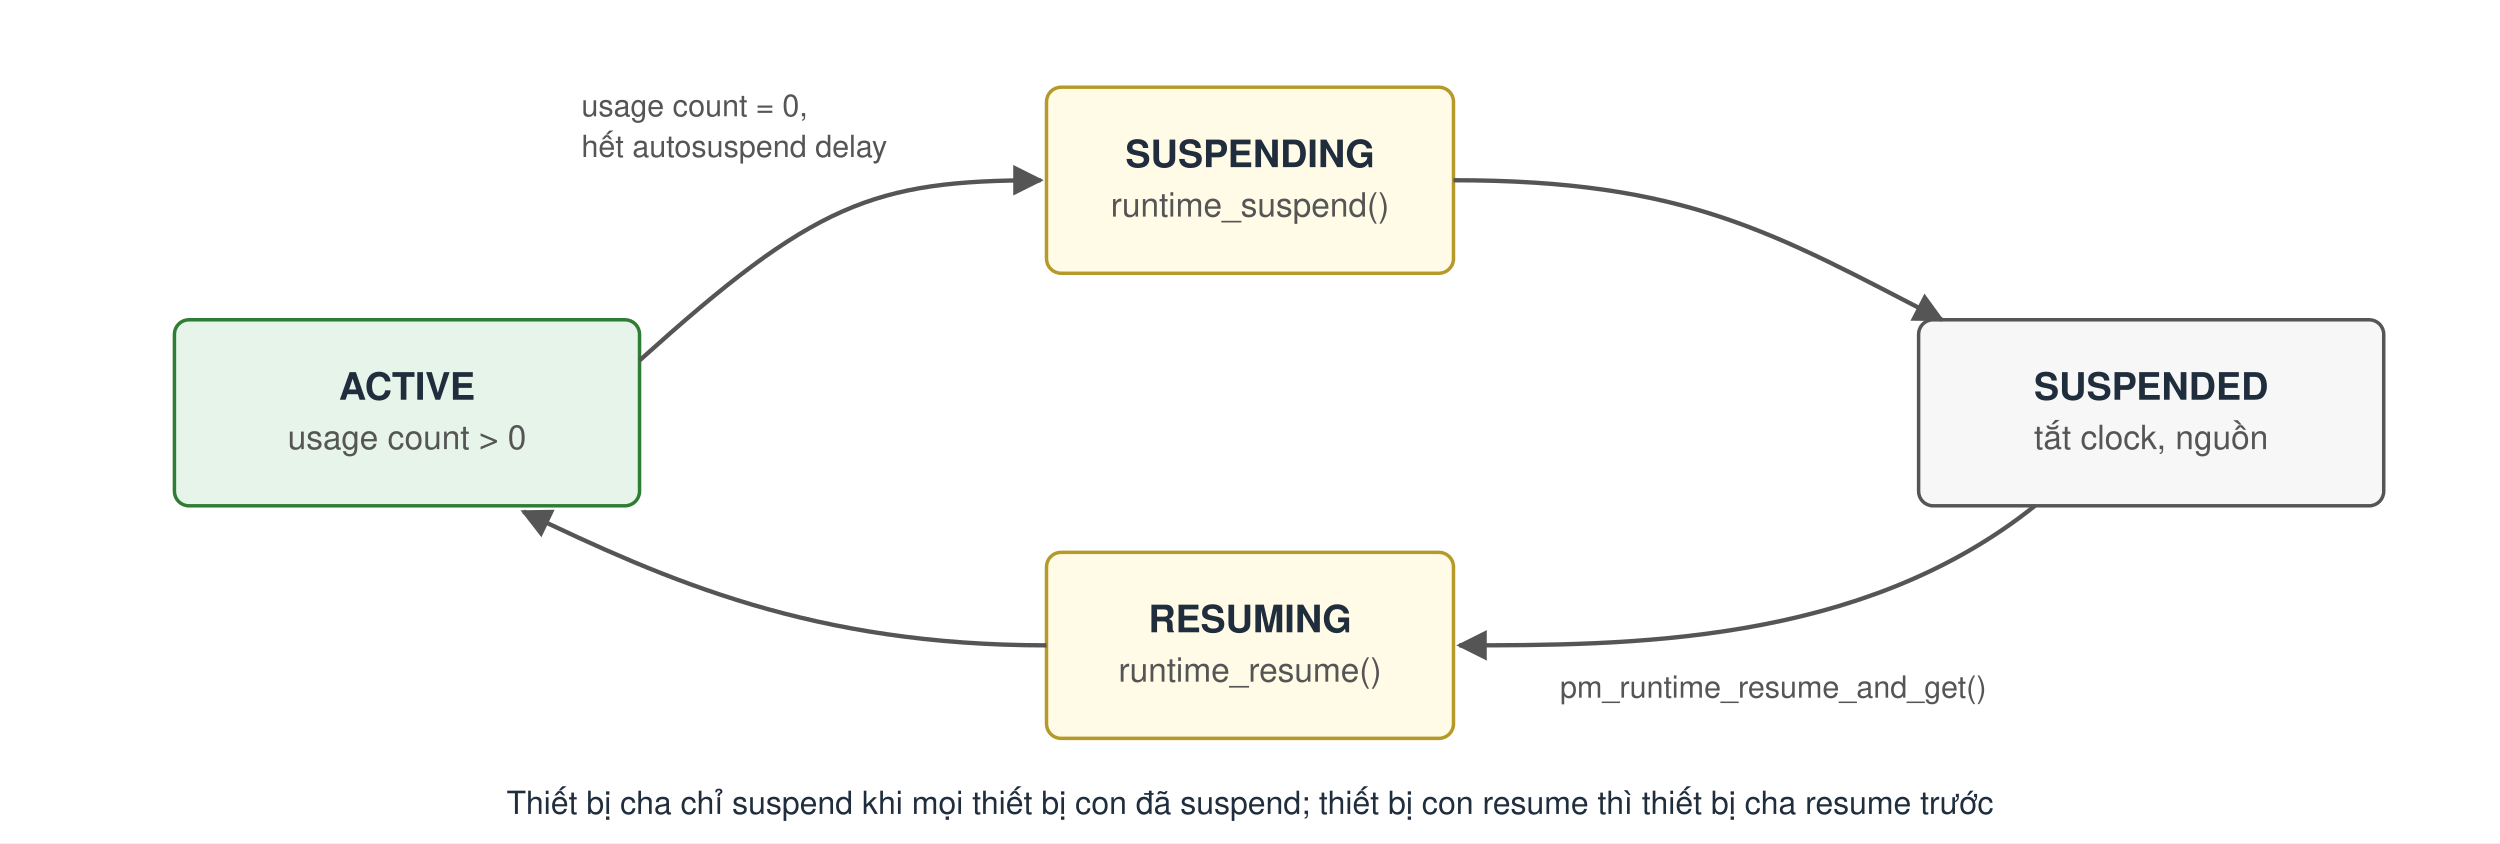
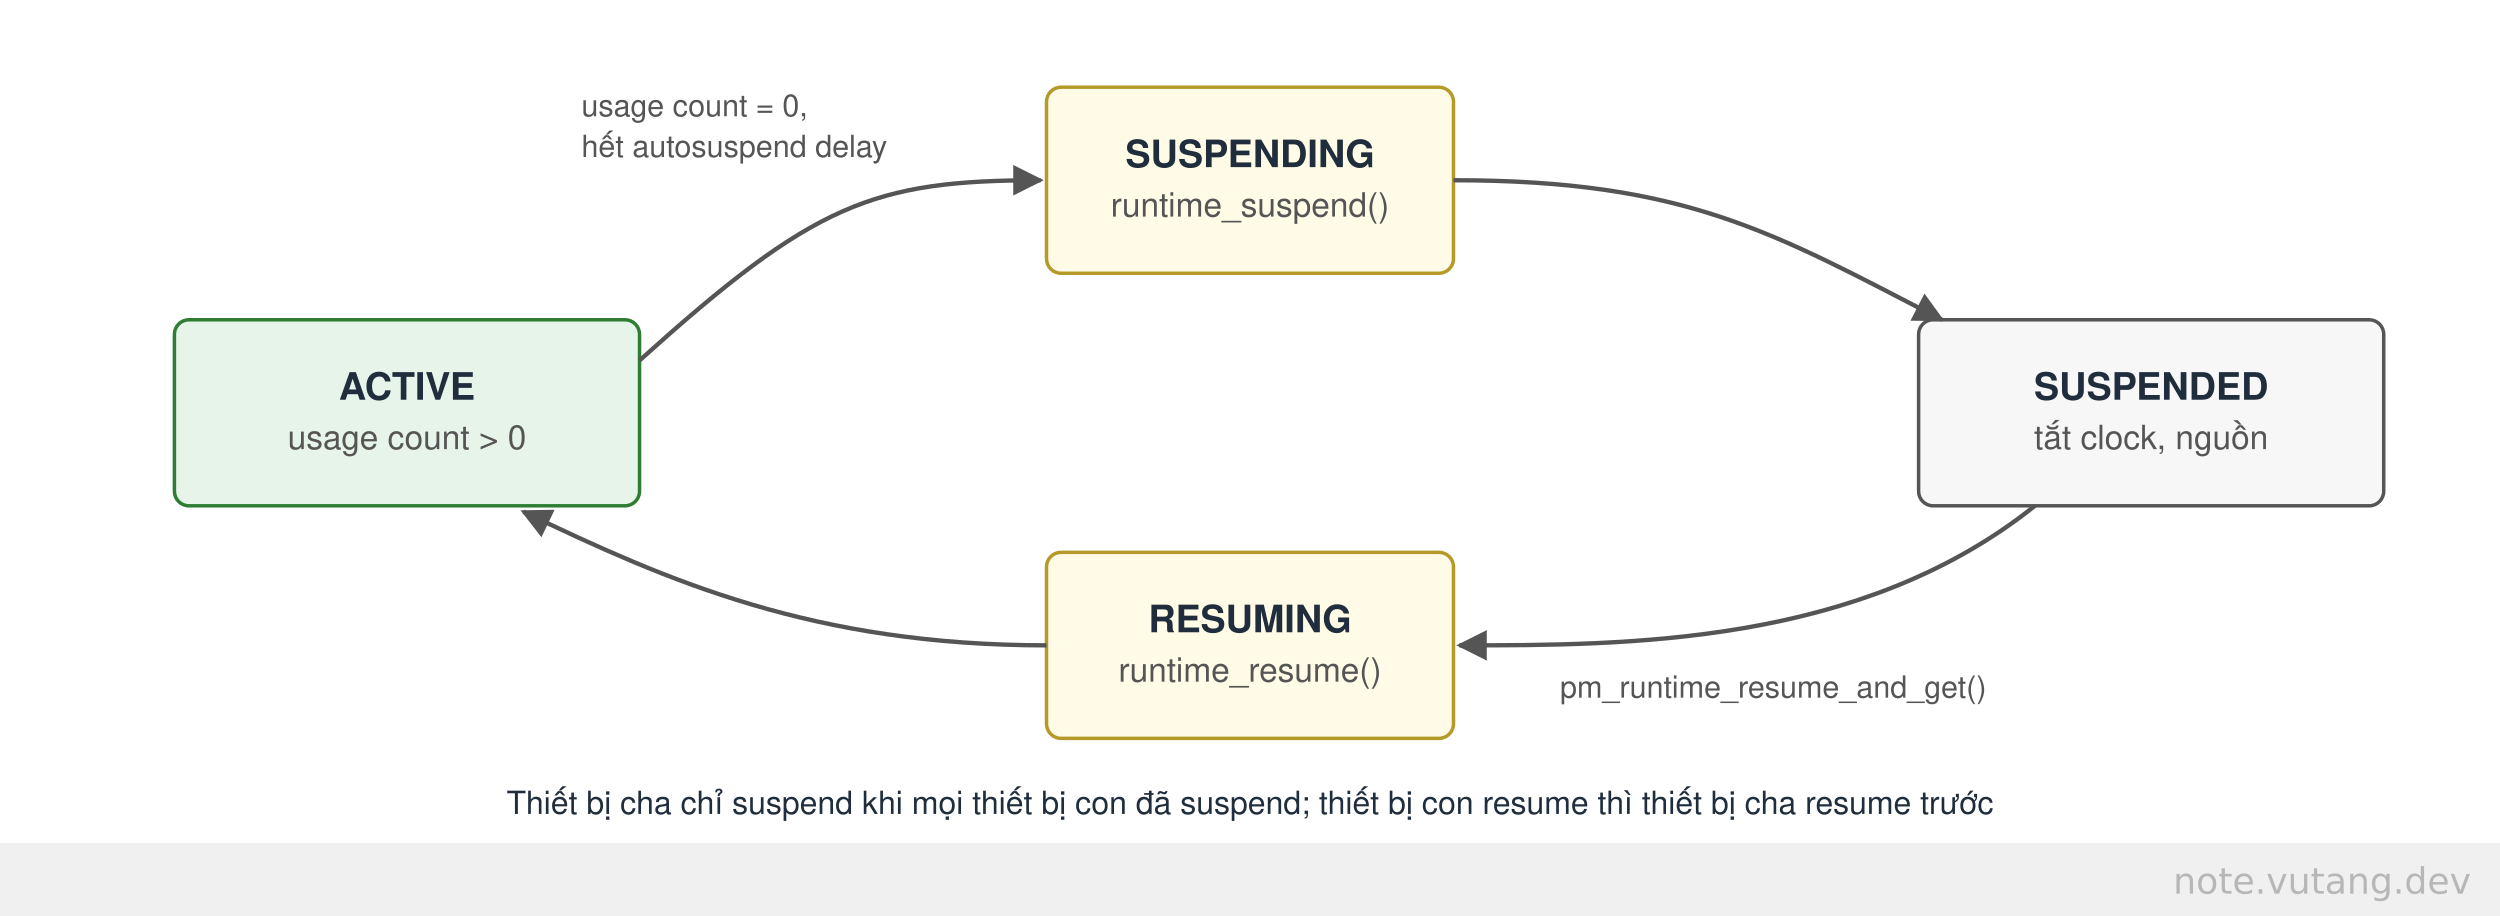
- <svg xmlns="http://www.w3.org/2000/svg" role="img" viewBox="0 0 860 290" font-family="Helvetica, Arial, sans-serif" font-size="13">
+ <svg xmlns="http://www.w3.org/2000/svg" role="img" viewBox="0 0 860 314.89" font-family="Helvetica, Arial, sans-serif" font-size="13">
  <rect width="860" height="290" fill="#ffffff" />
  <defs>
    <marker id="arr" viewBox="0 0 10 10" refX="9" refY="5" markerWidth="7" markerHeight="7" orient="auto-start-reverse">
      <path d="M0,0 L10,5 L0,10 z" fill="#555" />
    </marker>
  </defs>
  <rect x="60" y="110" width="160" height="64" rx="5" fill="#e6f4ea" stroke="#2e7d32" stroke-width="1.2" />
  <text x="140.0" y="137.5" text-anchor="middle" fill="#1f2d3d" font-weight="bold">ACTIVE</text>
  <text x="140.0" y="154.5" text-anchor="middle" fill="#555" font-size="11.5">usage count &gt; 0</text>
  <rect x="360" y="30" width="140" height="64" rx="5" fill="#fffbe6" stroke="#b59a2a" stroke-width="1.2" />
  <text x="430.0" y="57.5" text-anchor="middle" fill="#1f2d3d" font-weight="bold">SUSPENDING</text>
  <text x="430.0" y="74.5" text-anchor="middle" fill="#555" font-size="11.5">runtime_suspend()</text>
  <rect x="660" y="110" width="160" height="64" rx="5" fill="#f7f7f7" stroke="#555" stroke-width="1.2" />
  <text x="740.0" y="137.5" text-anchor="middle" fill="#1f2d3d" font-weight="bold">SUSPENDED</text>
  <text x="740.0" y="154.5" text-anchor="middle" fill="#555" font-size="11.5">tắt clock, nguồn</text>
  <rect x="360" y="190" width="140" height="64" rx="5" fill="#fffbe6" stroke="#b59a2a" stroke-width="1.2" />
  <text x="430.0" y="217.5" text-anchor="middle" fill="#1f2d3d" font-weight="bold">RESUMING</text>
  <text x="430.0" y="234.5" text-anchor="middle" fill="#555" font-size="11.5">runtime_resume()</text>
  <path d="M220,124 C280,70 300,62 358,62" fill="none" stroke="#555" stroke-width="1.5" marker-end="url(#arr)" />
  <text x="200" y="40" text-anchor="start" fill="#555" font-size="10.5">usage count = 0,</text>
  <text x="200" y="54" text-anchor="start" fill="#555" font-size="10.5">hết autosuspend delay</text>
  <path d="M500,62 C580,62 610,80 668,110" fill="none" stroke="#555" stroke-width="1.5" marker-end="url(#arr)" />
  <path d="M700,174 C640,222 560,222 502,222" fill="none" stroke="#555" stroke-width="1.5" marker-end="url(#arr)" />
  <text x="610" y="240" text-anchor="middle" fill="#555" font-size="10.5">pm_runtime_resume_and_get()</text>
  <path d="M360,222 C280,222 230,200 180,176" fill="none" stroke="#555" stroke-width="1.5" marker-end="url(#arr)" />
  <text x="430" y="280" text-anchor="middle" fill="#1f2d3d" font-size="11">Thiết bị cha chỉ suspend khi mọi thiết bị con đã suspend; thiết bị con resume thì thiết bị cha resume trước</text>
+   <text id="wm" x="850.04" y="307.43" text-anchor="end" font-size="12.45" font-family="DejaVu Sans, sans-serif" style="fill:#888;fill-opacity:0.55">note.vutang.dev</text>
</svg>
